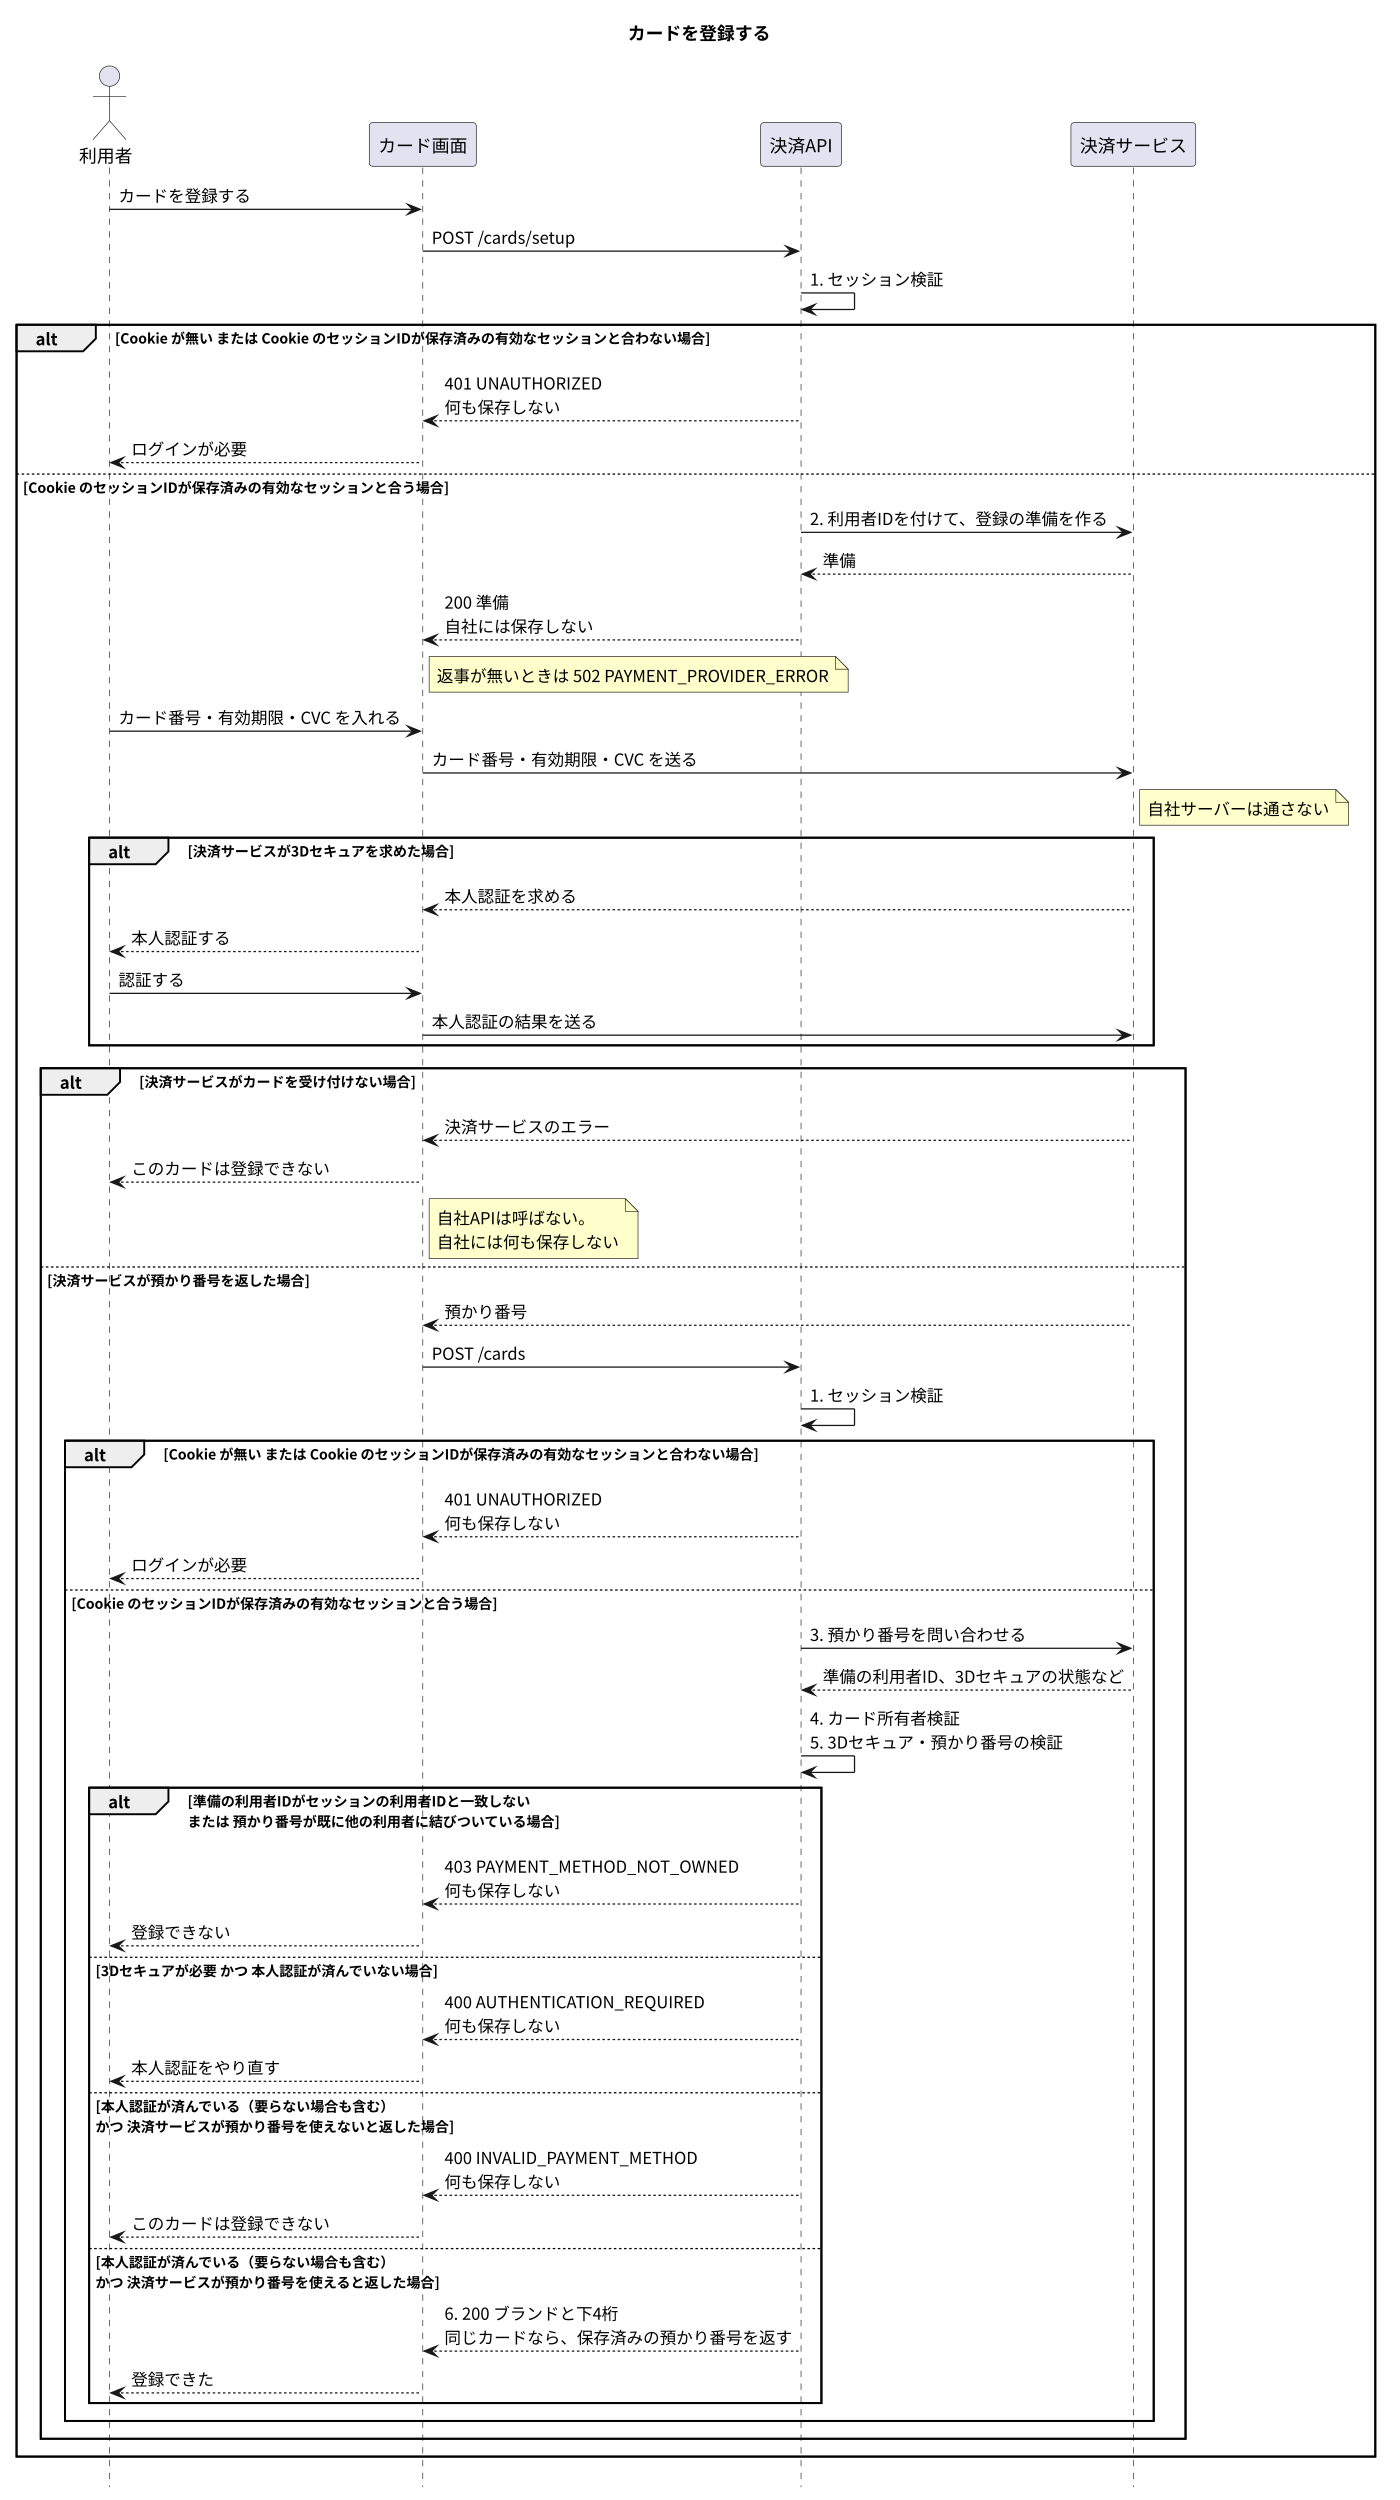
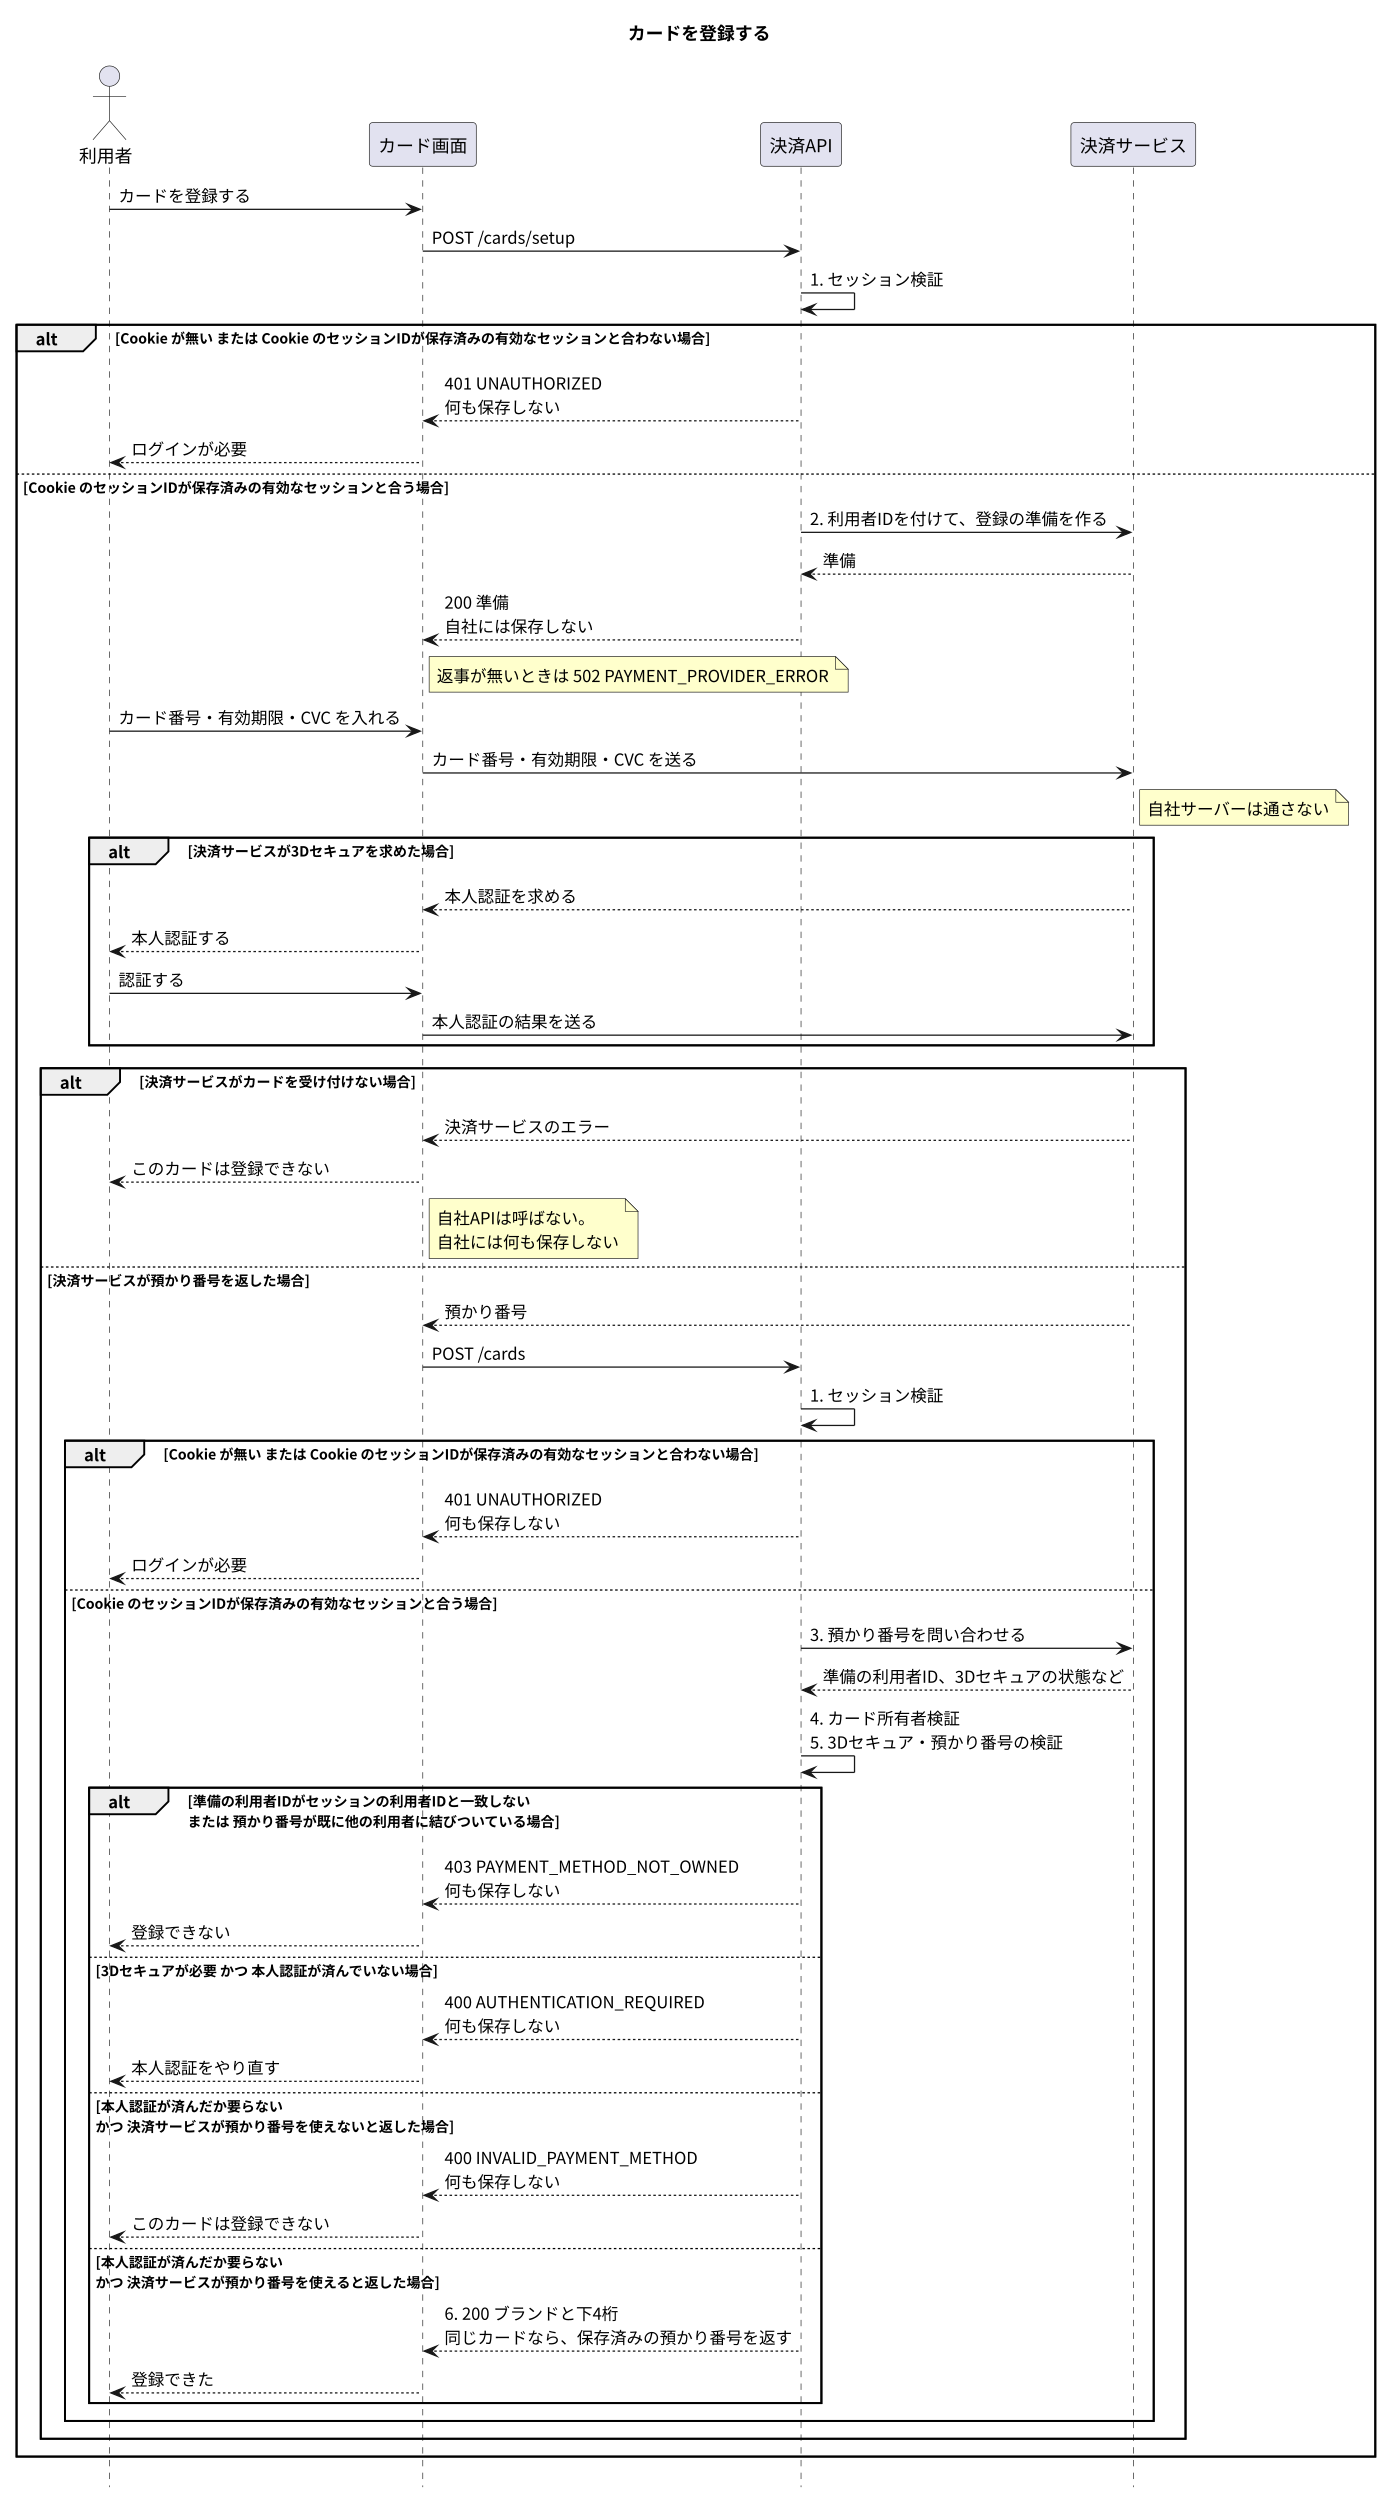
<svg xmlns="http://www.w3.org/2000/svg" version="1.1" data-diagram-type="SEQUENCE" style="width:1099px;height:1963px;background:#FFFFFF;" width="1099px" height="1963px" viewBox="0 0 1099 1963" zoomAndPan="magnify" preserveAspectRatio="none" contentStyleType="text/css">
  <defs />
  <g font-family="sans-serif" lengthAdjust="spacing">
    <g class="title" data-source-line="7">
      <text x="492.944" y="31.24" fill="#000" font-size="14" textLength="112" font-weight="700" font-family="'Noto Sans CJK JP'">カードを登録する</text>
    </g>
    <rect x="13" y="255.016" width="1066.888" height="1673.895" fill="none" style="stroke:#000;stroke-width:1.5;" />
    <rect x="70" y="657.76" width="835.888" height="163.048" fill="none" style="stroke:#000;stroke-width:1.5;" />
    <rect x="32" y="838.808" width="898.888" height="1076.103" fill="none" style="stroke:#000;stroke-width:1.5;" />
    <rect x="51" y="1131.256" width="854.888" height="769.655" fill="none" style="stroke:#000;stroke-width:1.5;" />
    <rect x="70" y="1403.704" width="574.976" height="483.207" fill="none" style="stroke:#000;stroke-width:1.5;" />
    <g class="participant-lifeline" data-qualified-name="User" data-entity-uid="part1" id="part1-lifeline" data-source-line="9">
      <g>
        <rect x="82.5" y="131.544" width="8" height="1821.367" fill="#000" fill-opacity="0" />
        <line x1="86" y1="131.544" x2="86" y2="1952.911" style="stroke:#181818;stroke-width:0.5;stroke-dasharray:5,5;" />
      </g>
    </g>
    <g class="participant-lifeline" data-qualified-name="Screen" data-entity-uid="part2" id="part2-lifeline" data-source-line="10">
      <g>
        <rect x="328.475" y="131.544" width="8" height="1821.367" fill="#000" fill-opacity="0" />
        <line x1="331.975" y1="131.544" x2="331.975" y2="1952.911" style="stroke:#181818;stroke-width:0.5;stroke-dasharray:5,5;" />
      </g>
    </g>
    <g class="participant-lifeline" data-qualified-name="API" data-entity-uid="part3" id="part3-lifeline" data-source-line="11">
      <g>
        <rect x="625.476" y="131.544" width="8" height="1821.367" fill="#000" fill-opacity="0" />
        <line x1="628.976" y1="131.544" x2="628.976" y2="1952.911" style="stroke:#181818;stroke-width:0.5;stroke-dasharray:5,5;" />
      </g>
    </g>
    <g class="participant-lifeline" data-qualified-name="PSP" data-entity-uid="part4" id="part4-lifeline" data-source-line="12">
      <g>
        <rect x="886.388" y="131.544" width="8" height="1821.367" fill="#000" fill-opacity="0" />
        <line x1="889.888" y1="131.544" x2="889.888" y2="1952.911" style="stroke:#181818;stroke-width:0.5;stroke-dasharray:5,5;" />
      </g>
    </g>
    <g class="participant participant-head" data-qualified-name="User" data-entity-uid="part1" id="part1-head" data-source-line="9">
      <text x="62" y="127.512" fill="#000" font-size="14" textLength="42" font-family="'Noto Sans CJK JP'">利用者</text>
      <ellipse cx="86" cy="59.772" rx="8" ry="8" fill="#E2E2F0" style="stroke:#181818;stroke-width:0.5;" />
      <path d="M86,67.772 L86,94.772 M73,75.772 L99,75.772 M86,94.772 L73,109.772 M86,94.772 L99,109.772" style="stroke:#181818;stroke-width:0.5;" fill="none" />
    </g>
    <g class="participant participant-head" data-qualified-name="Screen" data-entity-uid="part2" id="part2-head" data-source-line="10">
      <rect x="289.975" y="96.272" width="84" height="34.272" fill="#E2E2F0" style="stroke:#181818;stroke-width:0.5;" rx="2.5" ry="2.5" />
      <text x="296.975" y="119.512" fill="#000" font-size="14" textLength="70" font-family="'Noto Sans CJK JP'">カード画面</text>
    </g>
    <g class="participant participant-head" data-qualified-name="API" data-entity-uid="part3" id="part3-head" data-source-line="11">
      <rect x="597.238" y="96.272" width="63.476" height="34.272" fill="#E2E2F0" style="stroke:#181818;stroke-width:0.5;" rx="2.5" ry="2.5" />
      <text x="604.238" y="119.512" fill="#000" font-size="14" textLength="49.476" font-family="'Noto Sans CJK JP'">決済API</text>
    </g>
    <g class="participant participant-head" data-qualified-name="PSP" data-entity-uid="part4" id="part4-head" data-source-line="12">
      <rect x="840.888" y="96.272" width="98" height="34.272" fill="#E2E2F0" style="stroke:#181818;stroke-width:0.5;" rx="2.5" ry="2.5" />
      <text x="847.888" y="119.512" fill="#000" font-size="14" textLength="84" font-family="'Noto Sans CJK JP'">決済サービス</text>
    </g>
    <g class="message" data-entity-1="part1" data-entity-2="part2" id="msg1" data-source-line="14">
      <polygon points="319.975,160.368,329.975,164.368,319.975,168.368,323.975,164.368" fill="#181818" style="stroke:#181818;stroke-width:1;stroke-linejoin:miter;stroke-miterlimit:10;" />
      <line x1="86" y1="164.368" x2="325.975" y2="164.368" style="stroke:#181818;stroke-width:1;" />
      <text x="93" y="158.624" fill="#000" font-size="13" textLength="104" font-family="'Noto Sans CJK JP'">カードを登録する</text>
    </g>
    <g class="message" data-entity-1="part2" data-entity-2="part3" id="msg2" data-source-line="15">
      <polygon points="616.976,193.192,626.976,197.192,616.976,201.192,620.976,197.192" fill="#181818" style="stroke:#181818;stroke-width:1;stroke-linejoin:miter;stroke-miterlimit:10;" />
      <line x1="331.975" y1="197.192" x2="622.976" y2="197.192" style="stroke:#181818;stroke-width:1;" />
      <text x="338.975" y="191.448" fill="#000" font-size="13" textLength="113.789" font-family="'Noto Sans CJK JP'">POST /cards/setup</text>
    </g>
    <g class="message" data-entity-1="part3" data-entity-2="part3" id="msg3" data-source-line="16">
      <line x1="628.976" y1="230.016" x2="670.976" y2="230.016" style="stroke:#181818;stroke-width:1;" />
      <line x1="670.976" y1="230.016" x2="670.976" y2="243.016" style="stroke:#181818;stroke-width:1;" />
      <line x1="629.976" y1="243.016" x2="670.976" y2="243.016" style="stroke:#181818;stroke-width:1;" />
      <polygon points="639.976,239.016,629.976,243.016,639.976,247.016,635.976,243.016" fill="#181818" style="stroke:#181818;stroke-width:1;stroke-linejoin:miter;stroke-miterlimit:10;" />
      <text x="635.976" y="224.272" fill="#000" font-size="13" textLength="104.741" font-family="'Noto Sans CJK JP'">1. セッション検証</text>
    </g>
    <path d="M13,255.016 L75.251,255.016 L75.251,265.84 L65.251,275.84 L13,275.84 L13,255.016" style="stroke:#000;stroke-width:1.5;" fill="#EEE" />
    <rect x="13" y="255.016" width="1066.888" height="1673.895" fill="none" style="stroke:#000;stroke-width:1.5;" />
    <text x="28" y="271.096" fill="#000" font-size="13" textLength="17.251" font-weight="700" font-family="'Noto Sans CJK JP'">alt</text>
    <text x="90.251" y="269.776" fill="#000" font-size="11" textLength="467.519" font-weight="700" font-family="'Noto Sans CJK JP'">[Cookie が無い または Cookie のセッションIDが保存済みの有効なセッションと合わない場合]</text>
    <g class="message" data-entity-1="part3" data-entity-2="part2" id="msg4" data-source-line="18">
      <polygon points="342.975,326.416,332.975,330.416,342.975,334.416,338.975,330.416" fill="#181818" style="stroke:#181818;stroke-width:1;stroke-linejoin:miter;stroke-miterlimit:10;" />
      <line x1="336.975" y1="330.416" x2="627.976" y2="330.416" style="stroke:#181818;stroke-width:1;stroke-dasharray:2,2;" />
      <text x="348.975" y="305.848" fill="#000" font-size="13" textLength="124.007" font-family="'Noto Sans CJK JP'">401 UNAUTHORIZED</text>
      <text x="348.975" y="324.672" fill="#000" font-size="13" textLength="91" font-family="'Noto Sans CJK JP'">何も保存しない</text>
    </g>
    <g class="message" data-entity-1="part2" data-entity-2="part1" id="msg5" data-source-line="19">
      <polygon points="97,359.24,87,363.24,97,367.24,93,363.24" fill="#181818" style="stroke:#181818;stroke-width:1;stroke-linejoin:miter;stroke-miterlimit:10;" />
      <line x1="91" y1="363.24" x2="330.975" y2="363.24" style="stroke:#181818;stroke-width:1;stroke-dasharray:2,2;" />
      <text x="103" y="357.496" fill="#000" font-size="13" textLength="91" font-family="'Noto Sans CJK JP'">ログインが必要</text>
    </g>
    <line x1="13" y1="372.24" x2="1079.888" y2="372.24" style="stroke:#000;stroke-width:1;stroke-dasharray:2,2;" />
    <text x="18" y="387" fill="#000" font-size="11" textLength="334.662" font-weight="700" font-family="'Noto Sans CJK JP'">[Cookie のセッションIDが保存済みの有効なセッションと合う場合]</text>
    <g class="message" data-entity-1="part3" data-entity-2="part4" id="msg6" data-source-line="21">
      <polygon points="877.888,413.992,887.888,417.992,877.888,421.992,881.888,417.992" fill="#181818" style="stroke:#181818;stroke-width:1;stroke-linejoin:miter;stroke-miterlimit:10;" />
      <line x1="628.976" y1="417.992" x2="883.888" y2="417.992" style="stroke:#181818;stroke-width:1;" />
      <text x="635.976" y="412.248" fill="#000" font-size="13" textLength="234.494" font-family="'Noto Sans CJK JP'">2. 利用者IDを付けて、登録の準備を作る</text>
    </g>
    <g class="message" data-entity-1="part4" data-entity-2="part3" id="msg7" data-source-line="22">
      <polygon points="639.976,446.816,629.976,450.816,639.976,454.816,635.976,450.816" fill="#181818" style="stroke:#181818;stroke-width:1;stroke-linejoin:miter;stroke-miterlimit:10;" />
      <line x1="633.976" y1="450.816" x2="888.888" y2="450.816" style="stroke:#181818;stroke-width:1;stroke-dasharray:2,2;" />
      <text x="645.976" y="445.072" fill="#000" font-size="13" textLength="26" font-family="'Noto Sans CJK JP'">準備</text>
    </g>
    <g class="message" data-entity-1="part3" data-entity-2="part2" id="msg8" data-source-line="23">
      <polygon points="342.975,498.464,332.975,502.464,342.975,506.464,338.975,502.464" fill="#181818" style="stroke:#181818;stroke-width:1;stroke-linejoin:miter;stroke-miterlimit:10;" />
      <line x1="336.975" y1="502.464" x2="627.976" y2="502.464" style="stroke:#181818;stroke-width:1;stroke-dasharray:2,2;" />
      <text x="348.975" y="477.896" fill="#000" font-size="13" textLength="50.557" font-family="'Noto Sans CJK JP'">200 準備</text>
      <text x="348.975" y="496.72" fill="#000" font-size="13" textLength="117" font-family="'Noto Sans CJK JP'">自社には保存しない</text>
    </g>
    <path d="M336.975,515.464 L336.975,543.464 L665.975,543.464 L665.975,525.464 L655.975,515.464 L336.975,515.464" style="stroke:#181818;stroke-width:0.5;" fill="#FFC" />
    <path d="M655.975,515.464 L655.975,525.464 L665.975,525.464 L655.975,515.464" style="stroke:#181818;stroke-width:0.5;" fill="#FFC" />
    <text x="342.975" y="535.544" fill="#000" font-size="13" textLength="308.776" font-family="'Noto Sans CJK JP'">返事が無いときは 502 PAYMENT_PROVIDER_ERROR</text>
    <g class="message" data-entity-1="part1" data-entity-2="part2" id="msg9" data-source-line="25">
      <polygon points="319.975,570.112,329.975,574.112,319.975,578.112,323.975,574.112" fill="#181818" style="stroke:#181818;stroke-width:1;stroke-linejoin:miter;stroke-miterlimit:10;" />
      <line x1="86" y1="574.112" x2="325.975" y2="574.112" style="stroke:#181818;stroke-width:1;" />
      <text x="93" y="568.368" fill="#000" font-size="13" textLength="221.975" font-family="'Noto Sans CJK JP'">カード番号・有効期限・CVC を入れる</text>
    </g>
    <g class="message" data-entity-1="part2" data-entity-2="part4" id="msg10" data-source-line="26">
      <polygon points="877.888,602.936,887.888,606.936,877.888,610.936,881.888,606.936" fill="#181818" style="stroke:#181818;stroke-width:1;stroke-linejoin:miter;stroke-miterlimit:10;" />
      <line x1="331.975" y1="606.936" x2="883.888" y2="606.936" style="stroke:#181818;stroke-width:1;" />
      <text x="338.975" y="601.192" fill="#000" font-size="13" textLength="208.975" font-family="'Noto Sans CJK JP'">カード番号・有効期限・CVC を送る</text>
    </g>
    <path d="M894.888,619.936 L894.888,647.936 L1058.888,647.936 L1058.888,629.936 L1048.888,619.936 L894.888,619.936" style="stroke:#181818;stroke-width:0.5;" fill="#FFC" />
    <path d="M1048.888,619.936 L1048.888,629.936 L1058.888,629.936 L1048.888,619.936" style="stroke:#181818;stroke-width:0.5;" fill="#FFC" />
    <text x="900.888" y="640.016" fill="#000" font-size="13" textLength="143" font-family="'Noto Sans CJK JP'">自社サーバーは通さない</text>
    <path d="M70,657.76 L132.251,657.76 L132.251,668.584 L122.251,678.584 L70,678.584 L70,657.76" style="stroke:#000;stroke-width:1.5;" fill="#EEE" />
    <rect x="70" y="657.76" width="835.888" height="163.048" fill="none" style="stroke:#000;stroke-width:1.5;" />
    <text x="85" y="673.84" fill="#000" font-size="13" textLength="17.251" font-weight="700" font-family="'Noto Sans CJK JP'">alt</text>
    <text x="147.251" y="672.52" fill="#000" font-size="11" textLength="209.659" font-weight="700" font-family="'Noto Sans CJK JP'">[決済サービスが3Dセキュアを求めた場合]</text>
    <g class="message" data-entity-1="part4" data-entity-2="part2" id="msg11" data-source-line="29">
      <polygon points="342.975,710.336,332.975,714.336,342.975,718.336,338.975,714.336" fill="#181818" style="stroke:#181818;stroke-width:1;stroke-linejoin:miter;stroke-miterlimit:10;" />
      <line x1="336.975" y1="714.336" x2="888.888" y2="714.336" style="stroke:#181818;stroke-width:1;stroke-dasharray:2,2;" />
      <text x="348.975" y="708.592" fill="#000" font-size="13" textLength="104" font-family="'Noto Sans CJK JP'">本人認証を求める</text>
    </g>
    <g class="message" data-entity-1="part2" data-entity-2="part1" id="msg12" data-source-line="30">
      <polygon points="97,743.16,87,747.16,97,751.16,93,747.16" fill="#181818" style="stroke:#181818;stroke-width:1;stroke-linejoin:miter;stroke-miterlimit:10;" />
      <line x1="91" y1="747.16" x2="330.975" y2="747.16" style="stroke:#181818;stroke-width:1;stroke-dasharray:2,2;" />
      <text x="103" y="741.416" fill="#000" font-size="13" textLength="78" font-family="'Noto Sans CJK JP'">本人認証する</text>
    </g>
    <g class="message" data-entity-1="part1" data-entity-2="part2" id="msg13" data-source-line="31">
      <polygon points="319.975,775.984,329.975,779.984,319.975,783.984,323.975,779.984" fill="#181818" style="stroke:#181818;stroke-width:1;stroke-linejoin:miter;stroke-miterlimit:10;" />
      <line x1="86" y1="779.984" x2="325.975" y2="779.984" style="stroke:#181818;stroke-width:1;" />
      <text x="93" y="774.24" fill="#000" font-size="13" textLength="52" font-family="'Noto Sans CJK JP'">認証する</text>
    </g>
    <g class="message" data-entity-1="part2" data-entity-2="part4" id="msg14" data-source-line="32">
      <polygon points="877.888,808.808,887.888,812.808,877.888,816.808,881.888,812.808" fill="#181818" style="stroke:#181818;stroke-width:1;stroke-linejoin:miter;stroke-miterlimit:10;" />
      <line x1="331.975" y1="812.808" x2="883.888" y2="812.808" style="stroke:#181818;stroke-width:1;" />
      <text x="338.975" y="807.064" fill="#000" font-size="13" textLength="130" font-family="'Noto Sans CJK JP'">本人認証の結果を送る</text>
    </g>
    <path d="M32,838.808 L94.251,838.808 L94.251,849.632 L84.251,859.632 L32,859.632 L32,838.808" style="stroke:#000;stroke-width:1.5;" fill="#EEE" />
    <rect x="32" y="838.808" width="898.888" height="1076.103" fill="none" style="stroke:#000;stroke-width:1.5;" />
    <text x="47" y="854.888" fill="#000" font-size="13" textLength="17.251" font-weight="700" font-family="'Noto Sans CJK JP'">alt</text>
    <text x="109.251" y="853.568" fill="#000" font-size="11" textLength="217.314" font-weight="700" font-family="'Noto Sans CJK JP'">[決済サービスがカードを受け付けない場合]</text>
    <g class="message" data-entity-1="part4" data-entity-2="part2" id="msg15" data-source-line="35">
      <polygon points="342.975,891.384,332.975,895.384,342.975,899.384,338.975,895.384" fill="#181818" style="stroke:#181818;stroke-width:1;stroke-linejoin:miter;stroke-miterlimit:10;" />
      <line x1="336.975" y1="895.384" x2="888.888" y2="895.384" style="stroke:#181818;stroke-width:1;stroke-dasharray:2,2;" />
      <text x="348.975" y="889.64" fill="#000" font-size="13" textLength="130" font-family="'Noto Sans CJK JP'">決済サービスのエラー</text>
    </g>
    <g class="message" data-entity-1="part2" data-entity-2="part1" id="msg16" data-source-line="36">
      <polygon points="97,924.208,87,928.208,97,932.208,93,928.208" fill="#181818" style="stroke:#181818;stroke-width:1;stroke-linejoin:miter;stroke-miterlimit:10;" />
      <line x1="91" y1="928.208" x2="330.975" y2="928.208" style="stroke:#181818;stroke-width:1;stroke-dasharray:2,2;" />
      <text x="103" y="922.464" fill="#000" font-size="13" textLength="156" font-family="'Noto Sans CJK JP'">このカードは登録できない</text>
    </g>
    <path d="M336.975,941.208 L336.975,988.208 L500.975,988.208 L500.975,951.208 L490.975,941.208 L336.975,941.208" style="stroke:#181818;stroke-width:0.5;" fill="#FFC" />
    <path d="M490.975,941.208 L490.975,951.208 L500.975,951.208 L490.975,941.208" style="stroke:#181818;stroke-width:0.5;" fill="#FFC" />
    <text x="342.975" y="961.288" fill="#000" font-size="13" textLength="123.942" font-family="'Noto Sans CJK JP'">自社APIは呼ばない。</text>
    <text x="342.975" y="980.112" fill="#000" font-size="13" textLength="143" font-family="'Noto Sans CJK JP'">自社には何も保存しない</text>
    <line x1="32" y1="994.856" x2="930.888" y2="994.856" style="stroke:#000;stroke-width:1;stroke-dasharray:2,2;" />
    <text x="37" y="1009.616" fill="#000" font-size="11" textLength="206.315" font-weight="700" font-family="'Noto Sans CJK JP'">[決済サービスが預かり番号を返した場合]</text>
    <g class="message" data-entity-1="part4" data-entity-2="part2" id="msg17" data-source-line="39">
      <polygon points="342.975,1036.608,332.975,1040.608,342.975,1044.608,338.975,1040.608" fill="#181818" style="stroke:#181818;stroke-width:1;stroke-linejoin:miter;stroke-miterlimit:10;" />
      <line x1="336.975" y1="1040.608" x2="888.888" y2="1040.608" style="stroke:#181818;stroke-width:1;stroke-dasharray:2,2;" />
      <text x="348.975" y="1034.864" fill="#000" font-size="13" textLength="65" font-family="'Noto Sans CJK JP'">預かり番号</text>
    </g>
    <g class="message" data-entity-1="part2" data-entity-2="part3" id="msg18" data-source-line="40">
      <polygon points="616.976,1069.432,626.976,1073.432,616.976,1077.432,620.976,1073.432" fill="#181818" style="stroke:#181818;stroke-width:1;stroke-linejoin:miter;stroke-miterlimit:10;" />
      <line x1="331.975" y1="1073.432" x2="622.976" y2="1073.432" style="stroke:#181818;stroke-width:1;" />
      <text x="338.975" y="1067.688" fill="#000" font-size="13" textLength="74.555" font-family="'Noto Sans CJK JP'">POST /cards</text>
    </g>
    <g class="message" data-entity-1="part3" data-entity-2="part3" id="msg19" data-source-line="41">
      <line x1="628.976" y1="1106.256" x2="670.976" y2="1106.256" style="stroke:#181818;stroke-width:1;" />
      <line x1="670.976" y1="1106.256" x2="670.976" y2="1119.256" style="stroke:#181818;stroke-width:1;" />
      <line x1="629.976" y1="1119.256" x2="670.976" y2="1119.256" style="stroke:#181818;stroke-width:1;" />
      <polygon points="639.976,1115.256,629.976,1119.256,639.976,1123.256,635.976,1119.256" fill="#181818" style="stroke:#181818;stroke-width:1;stroke-linejoin:miter;stroke-miterlimit:10;" />
      <text x="635.976" y="1100.512" fill="#000" font-size="13" textLength="104.741" font-family="'Noto Sans CJK JP'">1. セッション検証</text>
    </g>
    <path d="M51,1131.256 L113.251,1131.256 L113.251,1142.08 L103.251,1152.08 L51,1152.08 L51,1131.256" style="stroke:#000;stroke-width:1.5;" fill="#EEE" />
    <rect x="51" y="1131.256" width="854.888" height="769.655" fill="none" style="stroke:#000;stroke-width:1.5;" />
    <text x="66" y="1147.336" fill="#000" font-size="13" textLength="17.251" font-weight="700" font-family="'Noto Sans CJK JP'">alt</text>
    <text x="128.251" y="1146.016" fill="#000" font-size="11" textLength="467.519" font-weight="700" font-family="'Noto Sans CJK JP'">[Cookie が無い または Cookie のセッションIDが保存済みの有効なセッションと合わない場合]</text>
    <g class="message" data-entity-1="part3" data-entity-2="part2" id="msg20" data-source-line="43">
      <polygon points="342.975,1202.656,332.975,1206.656,342.975,1210.656,338.975,1206.656" fill="#181818" style="stroke:#181818;stroke-width:1;stroke-linejoin:miter;stroke-miterlimit:10;" />
      <line x1="336.975" y1="1206.656" x2="627.976" y2="1206.656" style="stroke:#181818;stroke-width:1;stroke-dasharray:2,2;" />
      <text x="348.975" y="1182.088" fill="#000" font-size="13" textLength="124.007" font-family="'Noto Sans CJK JP'">401 UNAUTHORIZED</text>
      <text x="348.975" y="1200.912" fill="#000" font-size="13" textLength="91" font-family="'Noto Sans CJK JP'">何も保存しない</text>
    </g>
    <g class="message" data-entity-1="part2" data-entity-2="part1" id="msg21" data-source-line="44">
      <polygon points="97,1235.48,87,1239.48,97,1243.48,93,1239.48" fill="#181818" style="stroke:#181818;stroke-width:1;stroke-linejoin:miter;stroke-miterlimit:10;" />
      <line x1="91" y1="1239.48" x2="330.975" y2="1239.48" style="stroke:#181818;stroke-width:1;stroke-dasharray:2,2;" />
      <text x="103" y="1233.736" fill="#000" font-size="13" textLength="91" font-family="'Noto Sans CJK JP'">ログインが必要</text>
    </g>
    <line x1="51" y1="1248.48" x2="905.888" y2="1248.48" style="stroke:#000;stroke-width:1;stroke-dasharray:2,2;" />
    <text x="56" y="1263.24" fill="#000" font-size="11" textLength="334.662" font-weight="700" font-family="'Noto Sans CJK JP'">[Cookie のセッションIDが保存済みの有効なセッションと合う場合]</text>
    <g class="message" data-entity-1="part3" data-entity-2="part4" id="msg22" data-source-line="46">
      <polygon points="877.888,1290.232,887.888,1294.232,877.888,1298.232,881.888,1294.232" fill="#181818" style="stroke:#181818;stroke-width:1;stroke-linejoin:miter;stroke-miterlimit:10;" />
      <line x1="628.976" y1="1294.232" x2="883.888" y2="1294.232" style="stroke:#181818;stroke-width:1;" />
      <text x="635.976" y="1288.488" fill="#000" font-size="13" textLength="169.741" font-family="'Noto Sans CJK JP'">3. 預かり番号を問い合わせる</text>
    </g>
    <g class="message" data-entity-1="part4" data-entity-2="part3" id="msg23" data-source-line="47">
      <polygon points="639.976,1323.056,629.976,1327.056,639.976,1331.056,635.976,1327.056" fill="#181818" style="stroke:#181818;stroke-width:1;stroke-linejoin:miter;stroke-miterlimit:10;" />
      <line x1="633.976" y1="1327.056" x2="888.888" y2="1327.056" style="stroke:#181818;stroke-width:1;stroke-dasharray:2,2;" />
      <text x="645.976" y="1321.312" fill="#000" font-size="13" textLength="236.912" font-family="'Noto Sans CJK JP'">準備の利用者ID、3Dセキュアの状態など</text>
    </g>
    <g class="message" data-entity-1="part3" data-entity-2="part3" id="msg24" data-source-line="48">
      <line x1="628.976" y1="1378.704" x2="670.976" y2="1378.704" style="stroke:#181818;stroke-width:1;" />
      <line x1="670.976" y1="1378.704" x2="670.976" y2="1391.704" style="stroke:#181818;stroke-width:1;" />
      <line x1="629.976" y1="1391.704" x2="670.976" y2="1391.704" style="stroke:#181818;stroke-width:1;" />
      <polygon points="639.976,1387.704,629.976,1391.704,639.976,1395.704,635.976,1391.704" fill="#181818" style="stroke:#181818;stroke-width:1;stroke-linejoin:miter;stroke-miterlimit:10;" />
      <text x="635.976" y="1354.136" fill="#000" font-size="13" textLength="117.741" font-family="'Noto Sans CJK JP'">4. カード所有者検証</text>
      <text x="635.976" y="1372.96" fill="#000" font-size="13" textLength="198.9" font-family="'Noto Sans CJK JP'">5. 3Dセキュア・預かり番号の検証</text>
    </g>
    <path d="M70,1403.704 L132.251,1403.704 L132.251,1414.528 L122.251,1424.528 L70,1424.528 L70,1403.704" style="stroke:#000;stroke-width:1.5;" fill="#EEE" />
    <rect x="70" y="1403.704" width="574.976" height="483.207" fill="none" style="stroke:#000;stroke-width:1.5;" />
    <text x="85" y="1419.784" fill="#000" font-size="13" textLength="17.251" font-weight="700" font-family="'Noto Sans CJK JP'">alt</text>
    <text x="147.251" y="1418.463" fill="#000" font-size="11" textLength="269.124" font-weight="700" font-family="'Noto Sans CJK JP'">[準備の利用者IDがセッションの利用者IDと一致しない</text>
    <text x="147.251" y="1434.391" fill="#000" font-size="11" textLength="292.653" font-weight="700" font-family="'Noto Sans CJK JP'">または 預かり番号が既に他の利用者に結びついている場合]</text>
    <g class="message" data-entity-1="part3" data-entity-2="part2" id="msg25" data-source-line="50">
      <polygon points="342.975,1491.031,332.975,1495.031,342.975,1499.031,338.975,1495.031" fill="#181818" style="stroke:#181818;stroke-width:1;stroke-linejoin:miter;stroke-miterlimit:10;" />
      <line x1="336.975" y1="1495.031" x2="627.976" y2="1495.031" style="stroke:#181818;stroke-width:1;stroke-dasharray:2,2;" />
      <text x="348.975" y="1470.463" fill="#000" font-size="13" textLength="232.739" font-family="'Noto Sans CJK JP'">403 PAYMENT_METHOD_NOT_OWNED</text>
      <text x="348.975" y="1489.287" fill="#000" font-size="13" textLength="91" font-family="'Noto Sans CJK JP'">何も保存しない</text>
    </g>
    <g class="message" data-entity-1="part2" data-entity-2="part1" id="msg26" data-source-line="51">
      <polygon points="97,1523.855,87,1527.855,97,1531.855,93,1527.855" fill="#181818" style="stroke:#181818;stroke-width:1;stroke-linejoin:miter;stroke-miterlimit:10;" />
      <line x1="91" y1="1527.855" x2="330.975" y2="1527.855" style="stroke:#181818;stroke-width:1;stroke-dasharray:2,2;" />
      <text x="103" y="1522.111" fill="#000" font-size="13" textLength="78" font-family="'Noto Sans CJK JP'">登録できない</text>
    </g>
    <line x1="70" y1="1536.855" x2="644.976" y2="1536.855" style="stroke:#000;stroke-width:1;stroke-dasharray:2,2;" />
    <text x="75" y="1551.615" fill="#000" font-size="11" textLength="269.652" font-weight="700" font-family="'Noto Sans CJK JP'">[3Dセキュアが必要 かつ 本人認証が済んでいない場合]</text>
    <g class="message" data-entity-1="part3" data-entity-2="part2" id="msg27" data-source-line="53">
      <polygon points="342.975,1597.431,332.975,1601.431,342.975,1605.431,338.975,1601.431" fill="#181818" style="stroke:#181818;stroke-width:1;stroke-linejoin:miter;stroke-miterlimit:10;" />
      <line x1="336.975" y1="1601.431" x2="627.976" y2="1601.431" style="stroke:#181818;stroke-width:1;stroke-dasharray:2,2;" />
      <text x="348.975" y="1576.863" fill="#000" font-size="13" textLength="205.439" font-family="'Noto Sans CJK JP'">400 AUTHENTICATION_REQUIRED</text>
      <text x="348.975" y="1595.687" fill="#000" font-size="13" textLength="91" font-family="'Noto Sans CJK JP'">何も保存しない</text>
    </g>
    <g class="message" data-entity-1="part2" data-entity-2="part1" id="msg28" data-source-line="54">
      <polygon points="97,1630.255,87,1634.255,97,1638.255,93,1634.255" fill="#181818" style="stroke:#181818;stroke-width:1;stroke-linejoin:miter;stroke-miterlimit:10;" />
      <line x1="91" y1="1634.255" x2="330.975" y2="1634.255" style="stroke:#181818;stroke-width:1;stroke-dasharray:2,2;" />
      <text x="103" y="1628.511" fill="#000" font-size="13" textLength="117" font-family="'Noto Sans CJK JP'">本人認証をやり直す</text>
    </g>
    <line x1="70" y1="1643.255" x2="644.976" y2="1643.255" style="stroke:#000;stroke-width:1;stroke-dasharray:2,2;" />
-     <text x="75" y="1658.015" fill="#000" font-size="11" textLength="235.156" font-weight="700" font-family="'Noto Sans CJK JP'">[本人認証が済んでいる（要らない場合も含む）</text>
+     <text x="75" y="1658.015" fill="#000" font-size="11" textLength="147.157" font-weight="700" font-family="'Noto Sans CJK JP'">[本人認証が済んだか要らない</text>
    <text x="75" y="1673.943" fill="#000" font-size="11" textLength="281.653" font-weight="700" font-family="'Noto Sans CJK JP'">かつ 決済サービスが預かり番号を使えないと返した場合]</text>
    <g class="message" data-entity-1="part3" data-entity-2="part2" id="msg29" data-source-line="56">
      <polygon points="342.975,1719.759,332.975,1723.759,342.975,1727.759,338.975,1723.759" fill="#181818" style="stroke:#181818;stroke-width:1;stroke-linejoin:miter;stroke-miterlimit:10;" />
      <line x1="336.975" y1="1723.759" x2="627.976" y2="1723.759" style="stroke:#181818;stroke-width:1;stroke-dasharray:2,2;" />
      <text x="348.975" y="1699.191" fill="#000" font-size="13" textLength="199.979" font-family="'Noto Sans CJK JP'">400 INVALID_PAYMENT_METHOD</text>
      <text x="348.975" y="1718.015" fill="#000" font-size="13" textLength="91" font-family="'Noto Sans CJK JP'">何も保存しない</text>
    </g>
    <g class="message" data-entity-1="part2" data-entity-2="part1" id="msg30" data-source-line="57">
      <polygon points="97,1752.583,87,1756.583,97,1760.583,93,1756.583" fill="#181818" style="stroke:#181818;stroke-width:1;stroke-linejoin:miter;stroke-miterlimit:10;" />
      <line x1="91" y1="1756.583" x2="330.975" y2="1756.583" style="stroke:#181818;stroke-width:1;stroke-dasharray:2,2;" />
      <text x="103" y="1750.839" fill="#000" font-size="13" textLength="156" font-family="'Noto Sans CJK JP'">このカードは登録できない</text>
    </g>
    <line x1="70" y1="1765.583" x2="644.976" y2="1765.583" style="stroke:#000;stroke-width:1;stroke-dasharray:2,2;" />
-     <text x="75" y="1780.343" fill="#000" font-size="11" textLength="235.156" font-weight="700" font-family="'Noto Sans CJK JP'">[本人認証が済んでいる（要らない場合も含む）</text>
+     <text x="75" y="1780.343" fill="#000" font-size="11" textLength="147.157" font-weight="700" font-family="'Noto Sans CJK JP'">[本人認証が済んだか要らない</text>
    <text x="75" y="1796.271" fill="#000" font-size="11" textLength="270.653" font-weight="700" font-family="'Noto Sans CJK JP'">かつ 決済サービスが預かり番号を使えると返した場合]</text>
    <g class="message" data-entity-1="part3" data-entity-2="part2" id="msg31" data-source-line="59">
      <polygon points="342.975,1842.087,332.975,1846.087,342.975,1850.087,338.975,1846.087" fill="#181818" style="stroke:#181818;stroke-width:1;stroke-linejoin:miter;stroke-miterlimit:10;" />
      <line x1="336.975" y1="1846.087" x2="627.976" y2="1846.087" style="stroke:#181818;stroke-width:1;stroke-dasharray:2,2;" />
      <text x="348.975" y="1821.519" fill="#000" font-size="13" textLength="136.513" font-family="'Noto Sans CJK JP'">6. 200 ブランドと下4桁</text>
      <text x="348.975" y="1840.343" fill="#000" font-size="13" textLength="273" font-family="'Noto Sans CJK JP'">同じカードなら、保存済みの預かり番号を返す</text>
    </g>
    <g class="message" data-entity-1="part2" data-entity-2="part1" id="msg32" data-source-line="60">
      <polygon points="97,1874.911,87,1878.911,97,1882.911,93,1878.911" fill="#181818" style="stroke:#181818;stroke-width:1;stroke-linejoin:miter;stroke-miterlimit:10;" />
      <line x1="91" y1="1878.911" x2="330.975" y2="1878.911" style="stroke:#181818;stroke-width:1;stroke-dasharray:2,2;" />
      <text x="103" y="1873.167" fill="#000" font-size="13" textLength="65" font-family="'Noto Sans CJK JP'">登録できた</text>
    </g>
  </g>
</svg>
